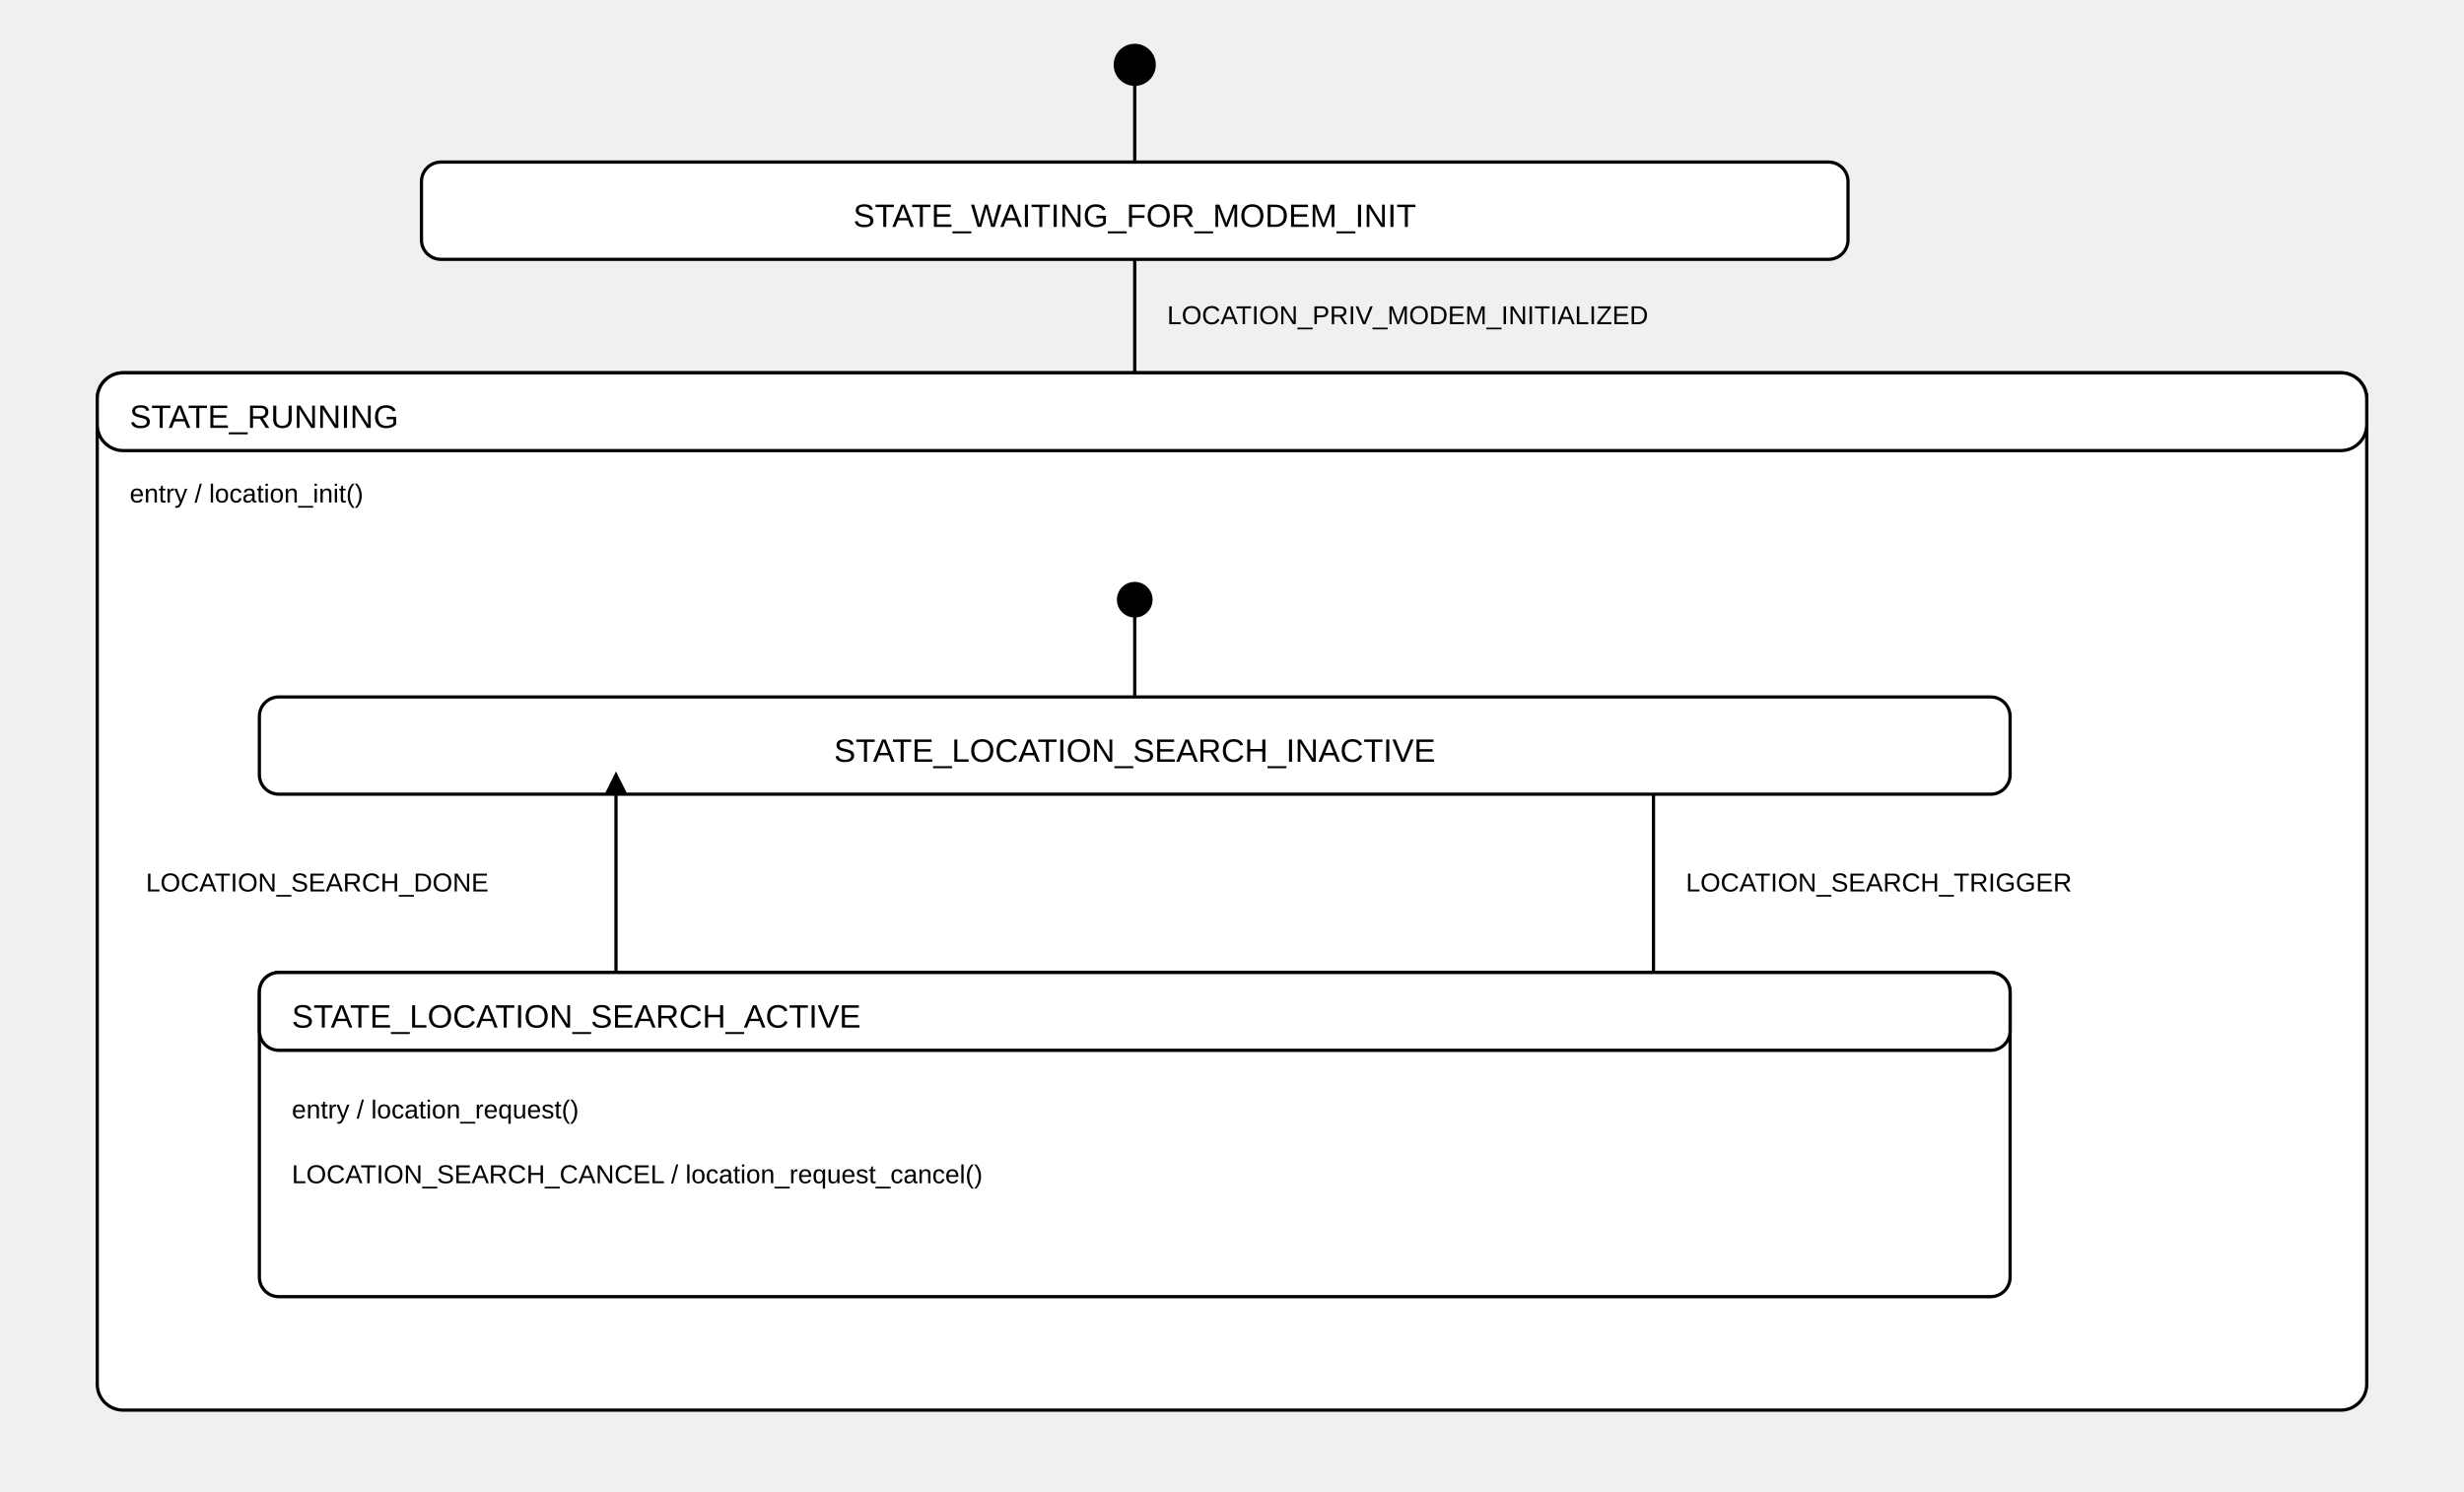
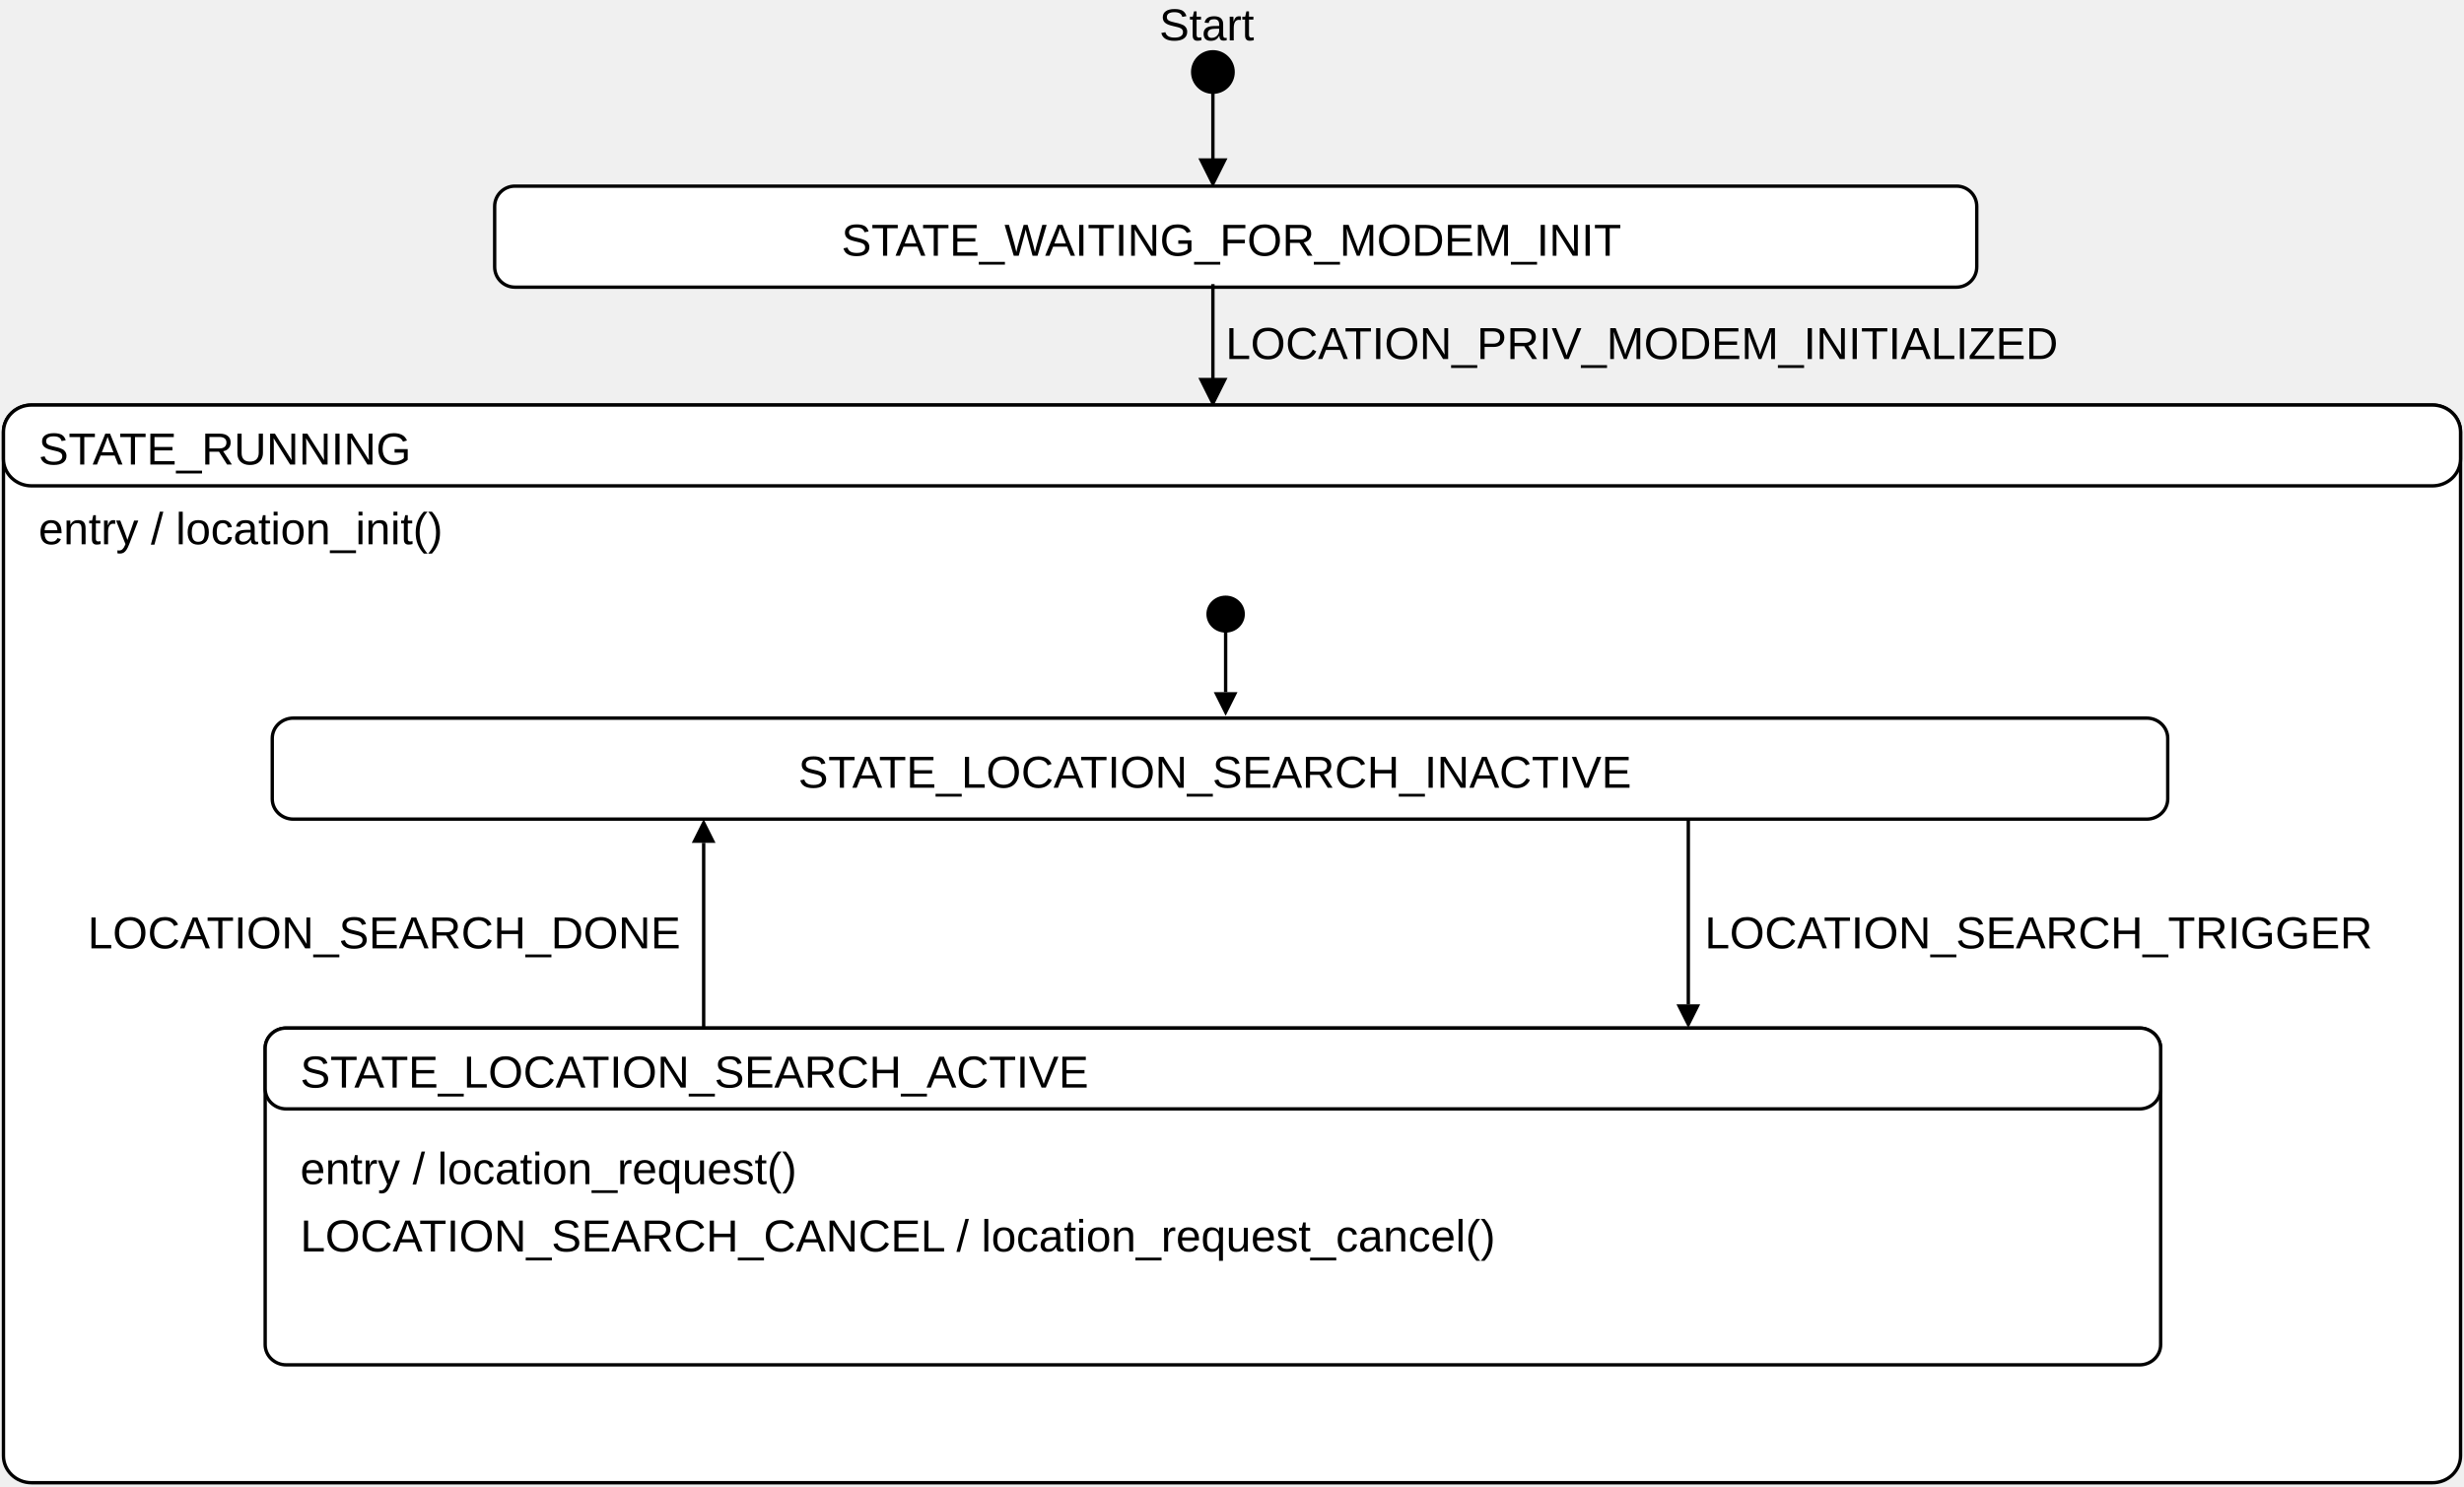
- <svg xmlns="http://www.w3.org/2000/svg" xmlns:xlink="http://www.w3.org/1999/xlink" width="760" height="460" viewBox="0 0 760 460">
-   <defs>
+ <svg xmlns="http://www.w3.org/2000/svg" xmlns:xlink="http://www.w3.org/1999/xlink" width="7.619in" height="4.596in" viewBox="0 0 548.587 330.948" xml:space="preserve" color-interpolation-filters="sRGB" class="st10">
+   <style type="text/css">
+ 	
+ 		.st1 {fill:#000000;marker-end:url(#mrkr4-4);stroke:#000000;stroke-linecap:butt;stroke-width:0.75}
+ 		.st2 {fill:#000000;fill-opacity:1;stroke:#000000;stroke-opacity:1;stroke-width:0.229}
+ 		.st3 {fill:#000000}
+ 		.st4 {stroke:#000000;stroke-linecap:butt;stroke-width:0.75}
+ 		.st5 {fill:#000000;stroke:#000000;stroke-linecap:butt;stroke-width:0.75}
+ 		.st6 {fill:#ffffff;stroke:#000000;stroke-linecap:butt;stroke-width:0.75}
+ 		.st7 {fill:none;stroke:none;stroke-linecap:butt;stroke-width:0.75}
+ 		.st8 {fill:#000000;font-family:Arial;font-size:0.833em}
+ 		.st9 {fill:#000000;stroke:none;stroke-linecap:butt;stroke-width:0.739}
+ 		.st10 {fill:none;fill-rule:evenodd;font-size:12px;overflow:visible;stroke-linecap:square;stroke-miterlimit:3}
+ 	
+ 	</style>
+   <defs id="Markers">
    <g id="lend4">
-       <path d="M 2 1 L 0 0 L 2 -1 L 2 1" style="stroke:none" />
+       <path d="M 2 1 L 0 0 L 2 -1 L 2 1 " style="stroke:none" />
    </g>
-     <marker id="mrkr4" style="fill:#000000;stroke:#000000;stroke-width:0.28" refX="-7.04" orient="auto" markerUnits="strokeWidth" overflow="visible">
-       <use xlink:href="#lend4" transform="scale(-3.52,-3.52)" />
+     <marker id="mrkr4-4" class="st2" refX="-8.72" orient="auto" markerUnits="strokeWidth" overflow="visible">
+       <use xlink:href="#lend4" transform="scale(-4.36,-4.36) " />
    </marker>
  </defs>
-   <style type="text/css">
- 	
- 		.st1 {fill:#ffffff;stroke:#000000;stroke-width:1}
- 		.st3 {marker-end:url(#mrkr4);stroke:#000000;stroke-linecap:butt;stroke-width:1}
- 		.st4 {fill:none;stroke:none;stroke-width:0.75}
- 		.st5 {fill:#000000;font-family:Arial;font-size:0.833em}
- 		.st6 {fill:#000000;font-family:Arial;font-size:0.667em}
- 		.st8 {fill:#000000;stroke:#000000;stroke-width:1}
- 	
- 	</style>
-   <circle cx="350" cy="20" r="6" class="st8" />
-   <path d="M350,26 L350,50" class="st3" />
-   <g id="state-waiting-for-modem-init" transform="translate(130, 50)">
-     <rect x="0" y="0" width="440" height="30" rx="6" ry="6" class="st1" />
-     <text x="220" y="20" text-anchor="middle" class="st5">STATE_WAITING_FOR_MODEM_INIT</text>
-   </g>
-   <path d="M350,80 L350,115" class="st3" />
-   <text x="360" y="100" class="st6">LOCATION_PRIV_MODEM_INITIALIZED</text>
-   <g id="state-running" transform="translate(30, 115)">
-     <rect x="0" y="0" width="700" height="320" rx="8" ry="8" class="st1" />
-     <rect x="0" y="0" width="700" height="24" rx="8" ry="8" class="st1" />
-     <text x="10" y="17" class="st5">STATE_RUNNING</text>
-     <text x="10" y="40" class="st6">entry / location_init()</text>
-     <circle cx="320" cy="70" r="5" class="st8" />
-     <path d="M320,75 L320,100" class="st3" />
-     <g id="state-inactive" transform="translate(50, 100)">
-       <rect x="0" y="0" width="540" height="30" rx="6" ry="6" class="st1" />
-       <text x="270" y="20" text-anchor="middle" class="st5">STATE_LOCATION_SEARCH_INACTIVE</text>
+   <g>
+     <g id="shape169-1" transform="translate(265.541,-310.412)">
+       <ellipse cx="4.5" cy="326.448" rx="4.5" ry="4.5" class="st1" />
    </g>
-     <path d="M480,130 L480,185" class="st3" />
-     <text x="490" y="160" class="st6">LOCATION_SEARCH_TRIGGER</text>
-     <g id="state-active" transform="translate(50, 185)">
-       <rect x="0" y="0" width="540" height="100" rx="6" ry="6" class="st1" />
-       <rect x="0" y="0" width="540" height="24" rx="6" ry="6" class="st1" />
-       <text x="10" y="17" class="st5">STATE_LOCATION_SEARCH_ACTIVE</text>
-       <text x="10" y="45" class="st6">entry / location_request()</text>
-       <text x="10" y="65" class="st6">LOCATION_SEARCH_CANCEL / location_request_cancel()</text>
+     <g id="group170-5" transform="translate(270.041,-295.318)">
+       <g id="shape171-6">
+         <path d="M0 312.95 L0 330.95 L0 312.95 Z" class="st3" />
+         <path d="M0 312.95 L0 330.95" class="st4" />
+       </g>
+       <g id="group172-10" transform="translate(328.308,330.948) rotate(90)">
+         <g id="shape173-11" transform="translate(5.28,656.615) rotate(180)">
+           <path d="M5.28 330.95 L0 328.31 L5.28 325.67 L5.28 330.95 Z" class="st5" />
+         </g>
+       </g>
    </g>
-     <path d="M160,185 L160,130" class="st3" />
-     <text x="15" y="160" class="st6">LOCATION_SEARCH_DONE</text>
+     <g id="group174-14" transform="translate(110.12,-267)">
+       <g id="shape175-15">
+         <path d="M0 326.45 A4.5 4.5 -180 0 0 4.5 330.95 L325.5 330.95 A4.5 4.5 -180 0 0 330 326.45 L330 312.95         A4.5 4.5 -180 0 0 325.5 308.45 L4.5 308.45 A4.5 4.5 -180 0 0 -0 312.95 L0 326.45 Z" class="st6" />
+       </g>
+       <g id="shape176-17" transform="translate(48.333,-4.99999)">
+         <rect x="0" y="320.947" width="233.334" height="10" class="st7" />
+         <text x="28.88" y="328.95" class="st8">STATE_WAITING_FOR_MODEM_INIT</text>
+       </g>
+     </g>
+     <g id="group177-20" transform="translate(270.041,-246.425)">
+       <g id="shape178-21">
+         <path d="M0 309.7 L0 330.95 L0 309.7 Z" class="st3" />
+         <path d="M0 309.7 L0 330.95" class="st4" />
+       </g>
+       <g id="group179-25" transform="translate(328.308,330.948) rotate(90)">
+         <g id="shape180-26" transform="translate(5.28,656.615) rotate(180)">
+           <path d="M5.28 330.95 L0 328.31 L5.28 325.67 L5.28 330.95 Z" class="st5" />
+         </g>
+       </g>
+     </g>
+     <g id="shape181-29" transform="translate(272.876,-250)">
+       <rect x="0" y="322.948" width="206.716" height="8" class="st7" />
+       <text x="0" y="329.95" class="st8">LOCATION_PRIV_MODEM_INITIALIZED</text>
+     </g>
+     <g id="group182-32" transform="translate(0.75,-0.75)">
+       <g id="shape183-33">
+         <path d="M0 324.95 A6.253 6 -180 0 0 6.25 330.95 L540.83 330.95 A6.253 6 -180 0 0 547.09 324.95 L547.09         96.95 A6.253 6 -180 0 0 540.83 90.95 L6.25 90.95 A6.253 6 -180 0 0 -0 96.95 L0 324.95         Z" class="st6" />
+       </g>
+       <g id="shape184-35" transform="translate(0,-222)">
+         <path d="M0 324.95 A6.253 6 -180 0 0 6.25 330.95 L540.83 330.95 A6.253 6 -180 0 0 547.09 324.95 L547.09         318.95 A6.253 6 -180 0 0 540.83 312.95 L6.25 312.95 A6.253 6 -180 0 0 -0 318.95 L0 324.95         Z" class="st6" />
+       </g>
+       <g id="shape185-37" transform="translate(7.81552,-224.75)">
+         <rect x="0" y="320.947" width="112.891" height="10" class="st7" />
+         <text x="0" y="328.95" class="st8">STATE_RUNNING</text>
+       </g>
+       <g id="shape186-40" transform="translate(7.81552,-208)">
+         <rect x="0" y="322.948" width="159.783" height="8" class="st7" />
+         <text x="0" y="329.95" class="st8">entry / location_init()</text>
+       </g>
+       <g id="shape187-43" transform="translate(268.218,-189.686)">
+         <ellipse cx="3.908" cy="327.198" rx="3.908" ry="3.75" class="st5" />
+       </g>
+       <g id="group188-45" transform="translate(272.126,-176.059)">
+         <g id="shape189-46" transform="translate(-6.66893E-07,0)">
+           <path d="M0 312.2 L0 330.95 L0 312.2 Z" class="st3" />
+           <path d="M0 312.2 L0 330.95" class="st4" />
+         </g>
+         <g id="group190-49" transform="translate(328.308,330.948) rotate(90)">
+           <g id="shape191-50" transform="translate(5.28,656.615) rotate(180)">
+             <path d="M5.28 330.95 L0 328.31 L5.28 325.67 L5.28 330.95 Z" class="st9" />
+           </g>
+         </g>
+       </g>
+       <g id="group192-52" transform="translate(59.8515,-147.78)">
+         <g id="shape193-53">
+           <path d="M-0 326.45 A4.689 4.5 -180 0 0 4.69 330.95 L417.35 330.95 A4.689 4.5 -180 0 0 422.04 326.45          L422.04 312.95 A4.689 4.5 -180 0 0 417.35 308.45 L4.69 308.45 A4.689 4.5 -180 0 0 0 312.95          L0 326.45 Z" class="st6" />
+         </g>
+         <g id="shape194-55" transform="translate(80.76,-4.99999)">
+           <rect x="0" y="320.947" width="260.518" height="10" class="st7" />
+           <text x="36.35" y="328.95" class="st8">STATE_LOCATION_SEARCH_INACTIVE</text>
+         </g>
+       </g>
+       <g id="group195-58" transform="translate(375.145,-106.53)">
+         <g id="shape196-59">
+           <path d="M0 289.7 L0 330.95 L0 289.7 Z" class="st3" />
+           <path d="M0 289.7 L0 330.95" class="st4" />
+         </g>
+         <g id="group197-62" transform="translate(328.308,330.948) rotate(90)">
+           <g id="shape198-63" transform="translate(5.28,656.615) rotate(180)">
+             <path d="M5.28 330.95 L0 328.31 L5.28 325.67 L5.28 330.95 Z" class="st9" />
+           </g>
+         </g>
+       </g>
+       <g id="shape199-65" transform="translate(378.799,-118)">
+         <rect x="0" y="322.948" width="159.783" height="8" class="st7" />
+         <text x="0" y="329.95" class="st8">LOCATION_SEARCH_TRIGGER</text>
+       </g>
+       <g id="group200-68" transform="translate(58.2722,-26.25)">
+         <g id="shape201-69">
+           <path d="M-0 326.45 A4.689 4.5 -180 0 0 4.69 330.95 L417.35 330.95 A4.689 4.5 -180 0 0 422.04 326.45          L422.04 260.45 A4.689 4.5 -180 0 0 417.35 255.95 L4.69 255.95 A4.689 4.5 -180 0 0 -0 260.45          L0 326.45 Z" class="st6" />
+         </g>
+         <g id="shape202-71" transform="translate(0,-57)">
+           <path d="M-0 326.45 A4.689 4.5 -180 0 0 4.69 330.95 L417.35 330.95 A4.689 4.5 -180 0 0 422.04 326.45          L422.04 317.45 A4.689 4.5 -180 0 0 417.35 312.95 L4.69 312.95 A4.689 4.5 -180 0 0 -0 317.45          L0 326.45 Z" class="st6" />
+         </g>
+         <g id="shape203-73" transform="translate(7.81552,-59.75)">
+           <rect x="0" y="320.947" width="243.15" height="10" class="st7" />
+           <text x="0" y="328.95" class="st8">STATE_LOCATION_SEARCH_ACTIVE</text>
+         </g>
+         <g id="shape204-76" transform="translate(7.81552,-39.25)">
+           <rect x="0" y="322.948" width="180.625" height="8" class="st7" />
+           <text x="0" y="329.95" class="st8">entry / location_request()</text>
+         </g>
+         <g id="shape205-79" transform="translate(7.81552,-24.25)">
+           <rect x="0" y="322.948" width="347.355" height="8" class="st7" />
+           <text x="0" y="329.95" class="st8">LOCATION_SEARCH_CANCEL / location_request_cancel()</text>
+         </g>
+       </g>
+       <g id="group206-82" transform="translate(155.906,-101.25)">
+         <g id="shape207-83">
+           <path d="M0 330.95 L0 289.7 L0 330.95 Z" class="st3" />
+           <path d="M0 330.95 L0 289.7" class="st4" />
+         </g>
+         <g id="group208-86" transform="translate(-328.308,289.698) rotate(-90)">
+           <g id="shape209-87" transform="translate(5.28,656.615) rotate(180)">
+             <path d="M5.28 330.95 L0 328.31 L5.28 325.67 L5.28 330.95 Z" class="st9" />
+           </g>
+         </g>
+       </g>
+       <g id="shape210-89" transform="translate(18.761,-118)">
+         <rect x="0" y="322.948" width="138.942" height="8" class="st7" />
+         <text x="0" y="329.95" class="st8">LOCATION_SEARCH_DONE</text>
+       </g>
+     </g>
+     <g id="shape213-92" transform="translate(258.102,-320.83)">
+       <rect x="0" y="322.712" width="23.879" height="8.236" class="st7" />
+       <text x="0" y="329.83" class="st8">Start</text>
+     </g>
  </g>
</svg>
